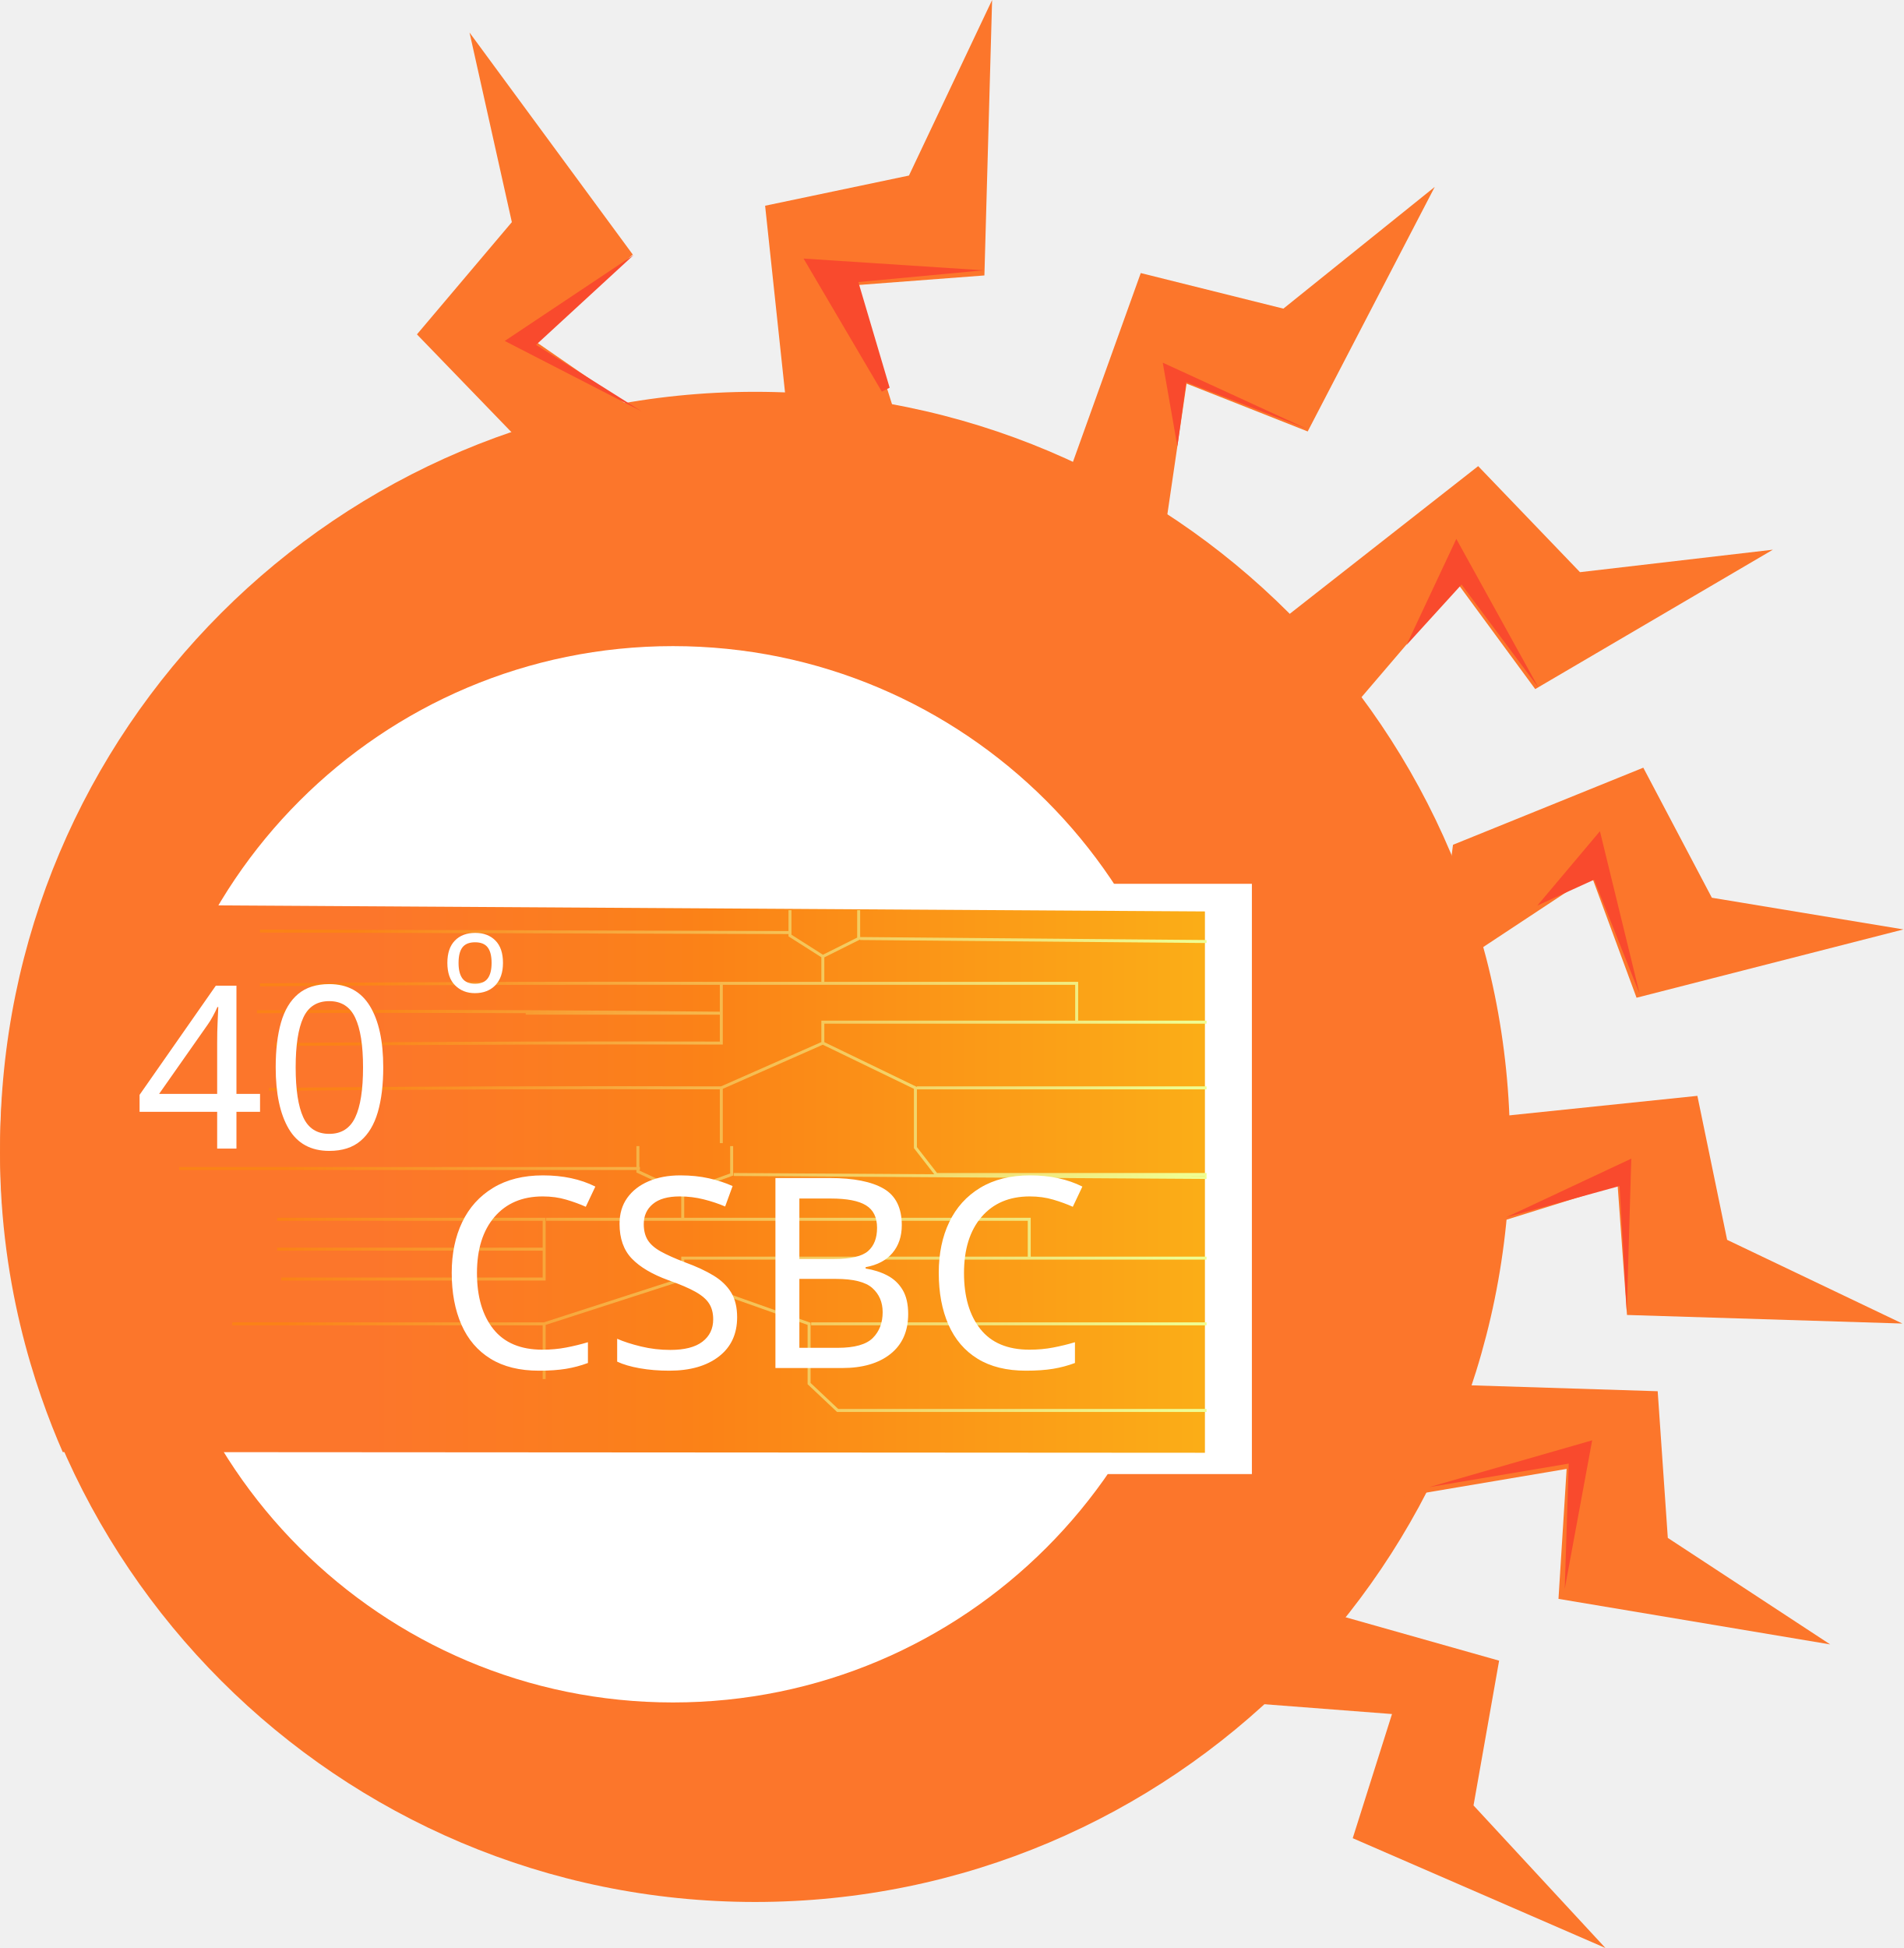
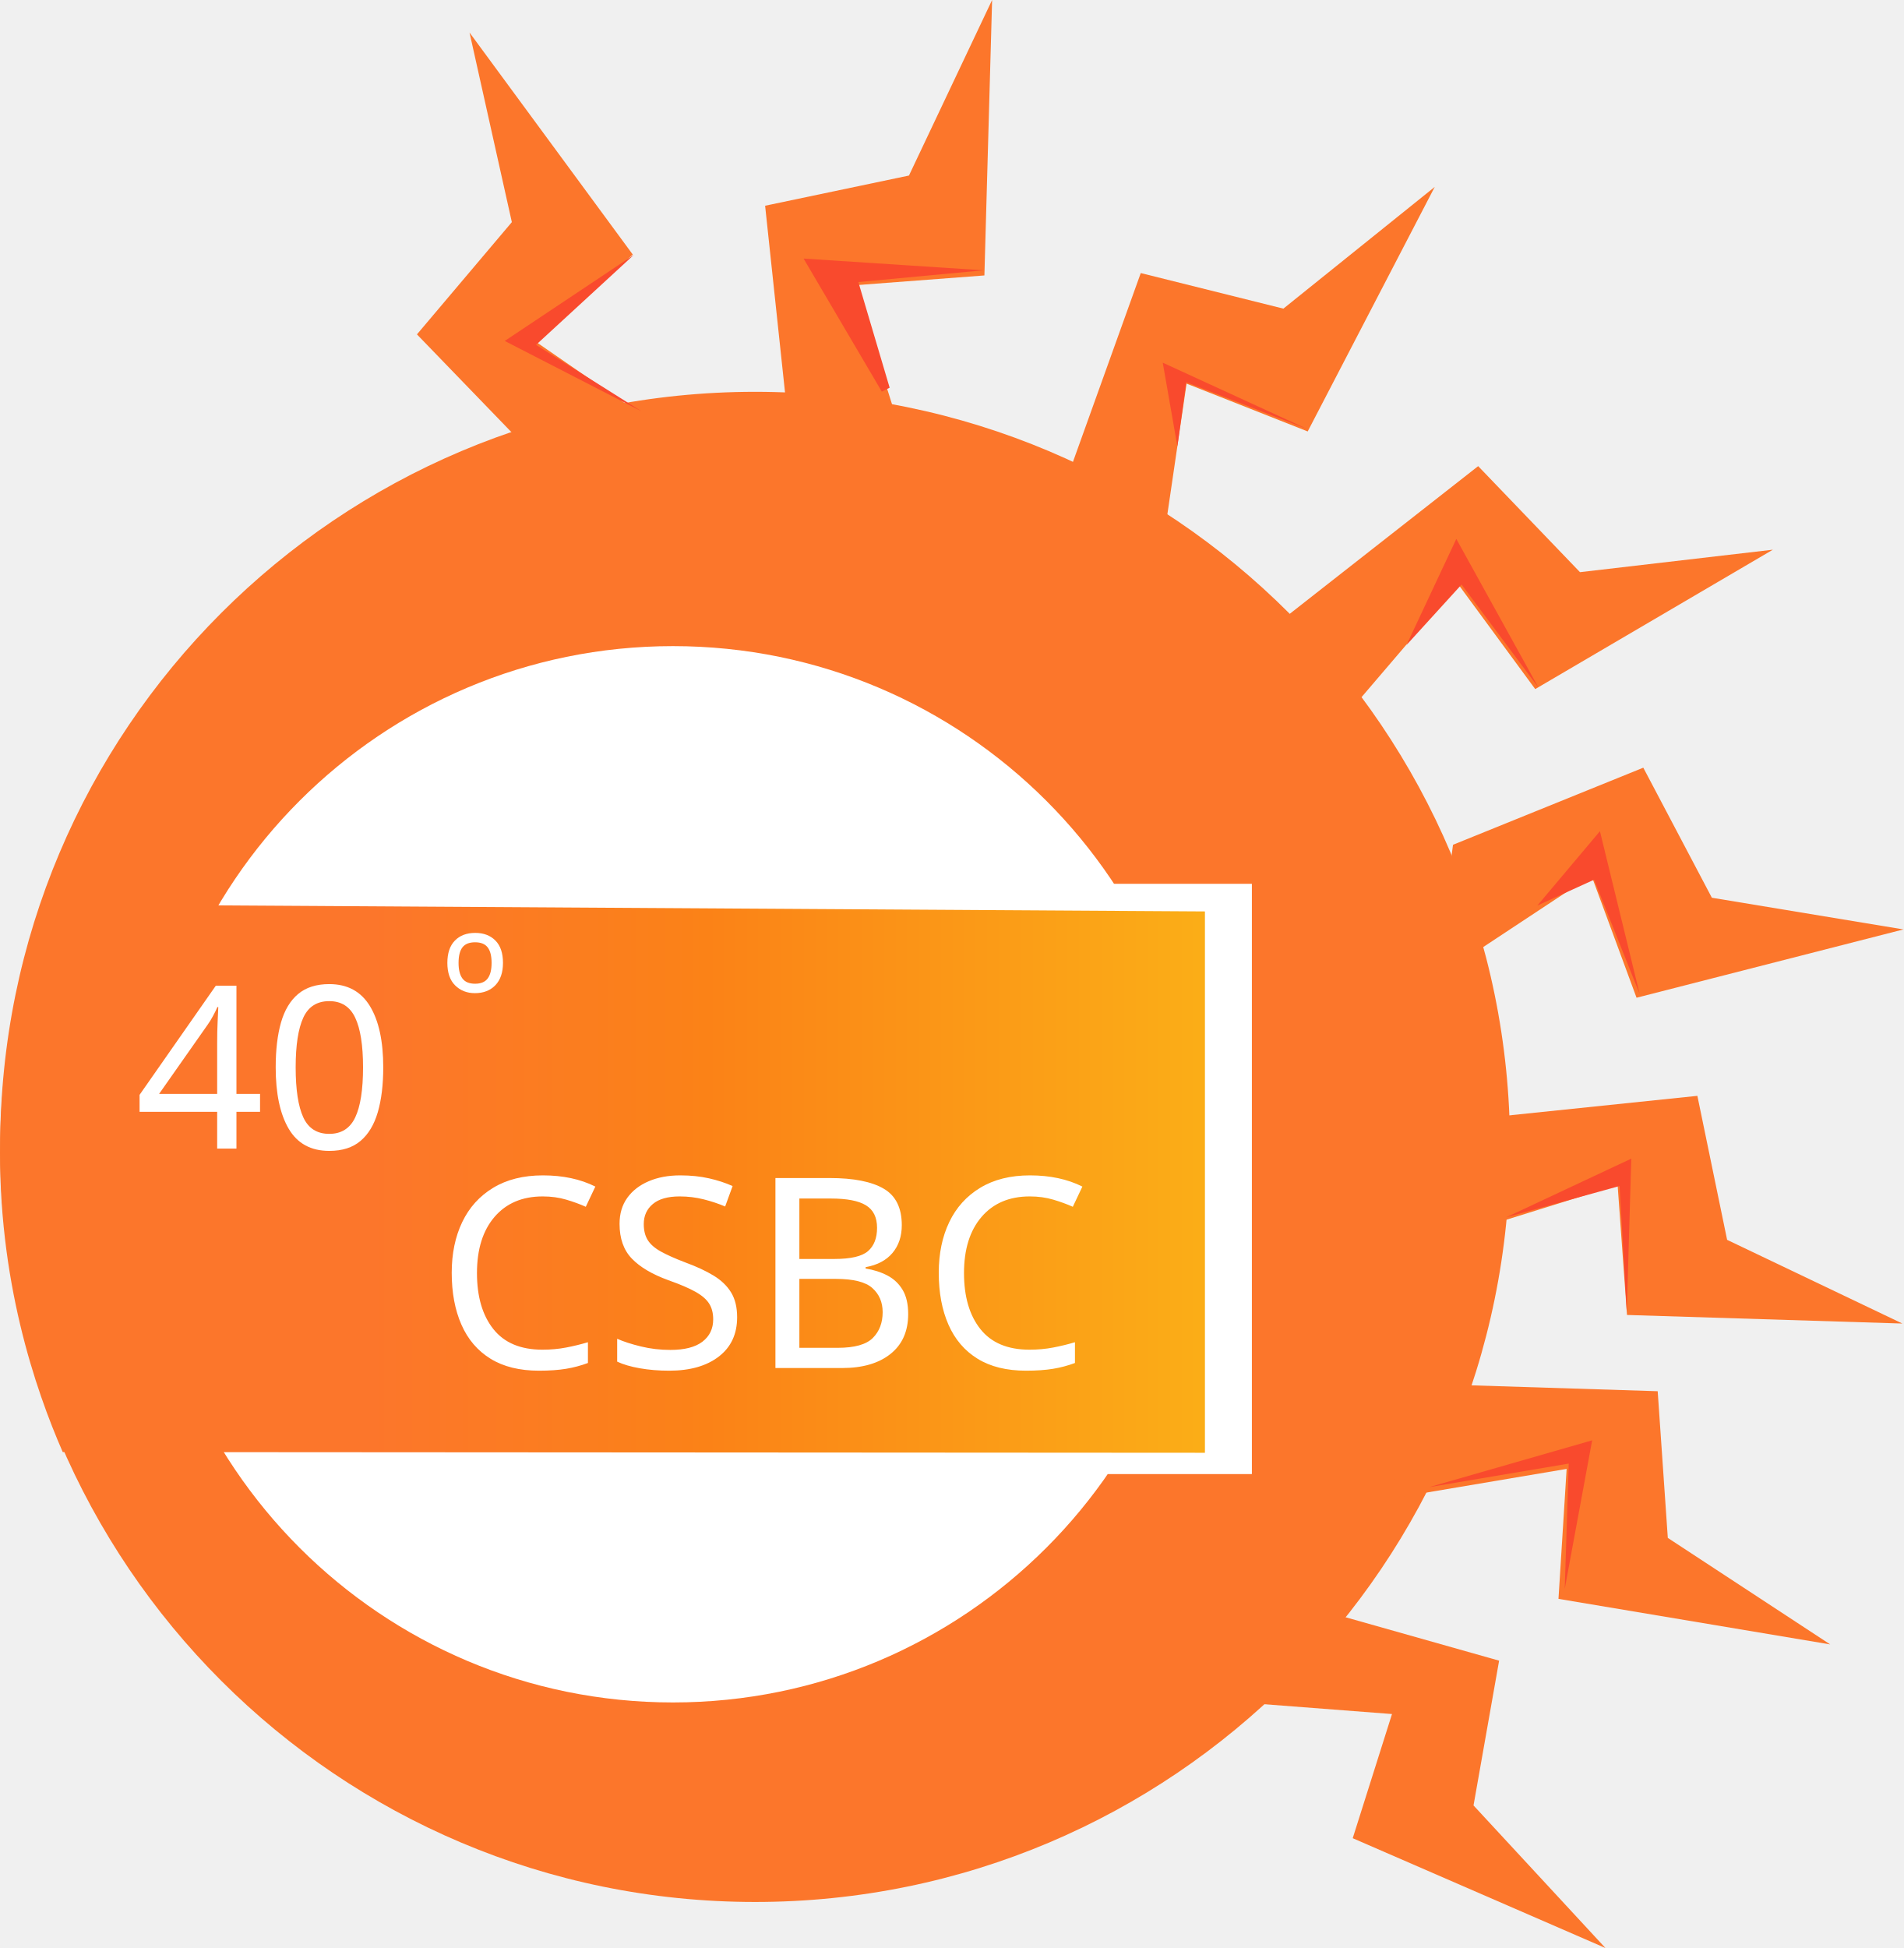
- <svg xmlns="http://www.w3.org/2000/svg" xmlns:xlink="http://www.w3.org/1999/xlink" width="637.4" height="652.19" enable-background="new 0 0 1080 1080" version="1.1" viewBox="0 0 637.4 652.19" xml:space="preserve">
-   <g transform="translate(-265.96 -190.28)">
-     <defs>
-       <rect id="SVGID_1_" width="1080" height="1080" />
-     </defs>
-     <clipPath id="SVGID_2_">
-       <use width="100%" height="100%" overflow="visible" xlink:href="#SVGID_1_" />
+ <svg xmlns="http://www.w3.org/2000/svg" xmlns:xlink="http://www.w3.org/1999/xlink" class="wrap-sun" enable-background="new 0 0 1080 1080" version="1.1" viewBox="0 0 637.4 652.19">
+   <defs>
+     <clipPath id="SVGID_9_">
+       <use width="100%" height="100%" overflow="visible" xlink:href="#SVGID_8_" />
    </clipPath>
-     <path d="m518.81 321.46c-139.62 0-252.8 113.18-252.8 252.8 0 139.62 113.18 252.8 252.8 252.8 139.62 0 252.8-113.18 252.8-252.8 0-139.62-113.18-252.8-252.8-252.8" clip-path="url(#SVGID_2_)" fill="#fc762b" />
+     <linearGradient id="SVGID_10_" x1="0" x2="1" y1="1080" y2="1080" gradientTransform="matrix(318.01 0 0 -318.01 86.02 343804)" gradientUnits="userSpaceOnUse">
+       <stop stop-color="#FB8217" offset="0" />
+       <stop stop-color="#FB8217" offset=".101" />
+       <stop stop-color="#EFFF93" offset=".99" />
+       <stop stop-color="#EFFF93" offset="1" />
+     </linearGradient>
+   </defs>
+   <g transform="translate(-265.96,-190.28)">
+     <path d="m518.81 321.46c-139.62 0-252.8 113.18-252.8 252.8s113.18 252.8 252.8 252.8 252.8-113.18 252.8-252.8-113.18-252.8-252.8-252.8" fill="#fc762b" />
    <rect x="351.15" y="486.18" width="334.02" height="197.62" clip-path="url(#SVGID_2_)" fill="#fff" />
-     <path d="m668.14 583.43c0 97.661-79.17 176.83-176.83 176.83-97.661 0-176.83-79.171-176.83-176.83s79.17-176.83 176.83-176.83c97.662 0 176.83 79.171 176.83 176.83" clip-path="url(#SVGID_2_)" fill="#fff" />
+     <path d="m668.14 583.43c0 97.661-79.17 176.83-176.83 176.83-97.661 0-176.83-79.171-176.83-176.83s79.17-176.83 176.83-176.83c97.662 0 176.83 79.171 176.83 176.83" fill="#fff" />
    <g fill="#fc762b">
      <polyline points="497.08 340.33 445.57 304.82 477.85 275.5 423.19 201.18 437.36 264.65 405.58 302.23 453.36 351.66" clip-path="url(#SVGID_2_)" />
      <polyline points="570.91 345.46 552.12 285.79 595.6 282.5 598.18 190.28 570.34 249.05 522.17 259.16 529.46 327.52" clip-path="url(#SVGID_2_)" />
      <polyline points="654.2 380.62 663.3 318.72 703.86 334.73 746.4 252.86 695.72 293.61 647.96 281.7 624.72 346.4" clip-path="url(#SVGID_2_)" />
      <path d="m713.58 433.4 40.652-47.55 25.818 35.134 79.587-46.666-64.597 7.523-34.095-35.499c-13.47 10.549-40.643 31.84-54.107 42.397-3.558 2.791-22.277 17.473-25.836 20.265" clip-path="url(#SVGID_2_)" />
      <polyline points="746.67 517.9 798.88 483.42 813.98 524.32 903.36 501.45 839.2 490.84 816.24 447.3 752.52 473.11" clip-path="url(#SVGID_2_)" />
      <polyline points="747.91 605.65 807.64 587.04 810.78 630.53 903 633.4 844.31 605.38 834.35 557.17 765.98 564.26" clip-path="url(#SVGID_2_)" />
      <polyline points="728.88 692.48 790.57 682.07 787.84 725.58 878.83 740.83 824.45 705.17 821.06 656.06 752.35 653.89" clip-path="url(#SVGID_2_)" />
      <polyline points="669.71 759.35 732.09 764.14 718.94 805.71 803.56 842.47 759.39 794.74 767.96 746.27 701.81 727.57" clip-path="url(#SVGID_2_)" />
    </g>
    <rect x="630.15" y="510.08" width="32.746" height="32.747" clip-path="url(#SVGID_2_)" fill="#fff" />
  </g>
  <g transform="translate(-265.96 -190.28)">
    <defs>
      <path id="SVGID_3_" d="m266.01 571.64c-0.91 47.062 11.85 83.913 20.959 104.79 127.49 0.08 254.99 0.16 382.48 0.238v-181.24c-129.68-0.794-259.35-1.587-389.03-2.38-6.577 18.472-13.768 45.483-14.409 78.59" />
    </defs>
    <clipPath id="SVGID_4_">
      <use width="100%" height="100%" overflow="visible" xlink:href="#SVGID_3_" />
    </clipPath>
    <linearGradient id="SVGID_5_" x2="1" y1="1080" y2="1080" gradientTransform="matrix(403.48 0 0 -403.48 265.92 436348)" gradientUnits="userSpaceOnUse">
      <stop stop-color="#FC762B" offset="0" />
      <stop stop-color="#FC762B" offset=".074" />
      <stop stop-color="#FC762B" offset=".309" />
      <stop stop-color="#FB8217" offset=".586" />
      <stop stop-color="#FBAE17" offset="1" />
    </linearGradient>
    <rect x="265.1" y="493.05" width="404.35" height="183.62" clip-path="url(#SVGID_4_)" fill="url(#SVGID_5_)" />
  </g>
  <g transform="translate(-265.96 -190.28)">
    <defs>
      <rect id="SVGID_6_" width="1080" height="1080" />
    </defs>
    <clipPath id="SVGID_7_">
      <use width="100%" height="100%" overflow="visible" xlink:href="#SVGID_6_" />
    </clipPath>
    <g fill="#f94a2d">
      <polyline points="561.25 321.39 535.05 276.85 595.31 280.78 553.39 284.71 563.87 320.08" clip-path="url(#SVGID_7_)" />
      <polygon points="478.21 275.61 445.46 305.74 480.83 328.01 434.98 304.43" clip-path="url(#SVGID_7_)" />
      <polygon points="655.32 311.7 703.79 333.96 663.18 318.25 660.22 339.71" clip-path="url(#SVGID_7_)" />
      <polygon points="753.63 370.71 781.14 420.49 755.38 385.99 736.95 406.23" clip-path="url(#SVGID_7_)" />
      <polygon points="801.72 468.57 815.02 523.06 799.76 484.81 780.76 493.46" clip-path="url(#SVGID_7_)" />
      <polygon points="812.22 578.19 810.71 629.54 808.29 587.36 770.31 597.84" clip-path="url(#SVGID_7_)" />
      <polygon points="799.12 672.5 789.93 722.26 791.27 680.29 744.56 688.17" clip-path="url(#SVGID_7_)" />
    </g>
  </g>
-   <g transform="translate(-265.96 -190.28)">
-     <defs>
-       <rect id="SVGID_8_" width="1080" height="1080" />
-     </defs>
-     <clipPath id="SVGID_9_">
-       <use width="100%" height="100%" overflow="visible" xlink:href="#SVGID_8_" />
-     </clipPath>
-     <linearGradient id="SVGID_10_" x1="0" x2="1" y1="1080" y2="1080" gradientTransform="matrix(318.01 0 0 -318.01 351.98 343994)" gradientUnits="userSpaceOnUse">
-       <stop stop-color="#FB8217" offset="0" />
-       <stop stop-color="#FB8217" offset=".101" />
-       <stop stop-color="#EFFF93" offset=".99" />
-       <stop stop-color="#EFFF93" offset="1" />
-     </linearGradient>
-     <path d="m442 529h66v11.001l-0.501-1e-3c-10.75-0.027-21.499-0.041-32.249-0.041s-21.499 0.014-32.249 0.041c-28.33 0.072-56.663 0.238-84.997 0.5l-9e-3 -1c28.336-0.262 56.671-0.428 85.003-0.5 10.75-0.027 21.501-0.041 32.251-0.041s21.501 0.014 32.251 0.041l-1e-3 0.5h-0.499v-9.5h-65zm-90.002-0.5c15.168-0.069 30.335-0.104 45.503-0.104s30.334 0.035 45.502 0.104c21.5 0.098 43.001 0.264 64.503 0.5l-5e-3 0.5h-0.501v-10h0.5l-1e-3 0.5c-10.918-0.026-21.835-0.039-32.751-0.039s-21.832 0.013-32.747 0.039c-29.664 0.071-59.329 0.237-88.997 0.5l-9e-3 -1c29.67-0.263 59.337-0.429 89.003-0.5 10.916-0.026 21.832-0.039 32.749-0.039s21.834 0.013 32.753 0.039l0.499 1e-3v11.004l-0.504-5e-3c-21.5-0.236-42.999-0.402-64.497-0.5-15.166-0.069-30.332-0.104-45.497-0.104-15.166 0-30.332 0.035-45.498 0.104zm155 44.5v-18.5h0.5l-2e-3 0.5c-12.748-0.043-25.497-0.064-38.247-0.064s-25.5 0.021-38.25 0.064c-24.997 0.084-49.996 0.251-74.997 0.5l-0.01-1c25.003-0.249 50.004-0.416 75.003-0.5 12.752-0.043 25.503-0.064 38.253-0.064s25.5 0.021 38.25 0.064l0.499 2e-3v18.998zm163 11h-90.745l-7.255-9.328v-19.858l-30.51-14.763-33.789 14.906-0.403-0.914 34.211-15.094 31.491 15.238v20.142l6.744 8.672h90.256zm-97-30h97v1h-97zm97-21h-128v7h-1v-8h129zm-44 0v-13h-118v-1h119v14zm-85-13v-9.226l-11-7v-8.774h1v8.226l11 7v9.774zm0.276-9.947 11.724-5.862v-9.191h1v9.809l-12.276 6.138zm-10.277-7.053c-59.333-0.167-118.67-0.333-178-0.5l3e-3 -1c59.333 0.167 118.67 0.333 178 0.5zm23.005 1 116 1-8e-3 1-116-1z" clip-path="url(#SVGID_9_)" fill="url(#SVGID_10_)" />
-     <linearGradient id="SVGID_11_" x2="1" y1="1080" y2="1080" gradientTransform="matrix(344.01 0 0 -344.01 326 372145)" gradientUnits="userSpaceOnUse">
-       <stop stop-color="#FB8217" offset="0" />
-       <stop stop-color="#FB8217" offset=".101" />
-       <stop stop-color="#EFFF93" offset=".99" />
-       <stop stop-color="#EFFF93" offset="1" />
-     </linearGradient>
-     <path d="m358.76 608h89.913v11h-88.548v-1h87.548v-9h-88.913zm1.365 0h87.548v-9h-88.913v-1h89.913v11h-88.548zm87.548 44v-18h-103.93v-1h104.93v19zm222.32 11h-123.74l-9.857-9.284v-19.862l-41.824-14.825-46.252 14.947-0.308-0.951 46.574-15.053 42.81 15.175v20.138l9.253 8.716h123.34zm-132.41-30h132.41v1h-132.41zm132.41-21h-174.91v7h-1v-8h175.91zm-59.881 0v-13h-161.26v-1h162.26v14zm-116.03-13v-9.182l-15.017-7v-8.818h1v8.182l15.017 7v9.818zm0.328-9.97 16.052-5.88v-9.15h1v9.85l-16.708 6.12zm-14.162-7.03h-154.25v-1h154.25zm31.4 1 158.35 1-6e-3 1-158.35-1z" clip-path="url(#SVGID_9_)" fill="url(#SVGID_11_)" />
-   </g>
-   <g fill="#ffffff">
+   <path d="m264.04 304.72v6.998c-58.996-0.166-118-0.332-177-0.498l-2e-3 1c58.997 0.166 118 0.332 177 0.498v0.775l11 7v8.227h-33.498c-10.919-0.026-21.835-0.039-32.752-0.039s-21.834 0.013-32.75 0.039c-29.666 0.071-59.332 0.237-89.002 0.5l0.01 1c29.668-0.263 59.332-0.429 88.996-0.5 10.915-0.026 21.83-0.039 32.746-0.039 10.749 0 21.501 0.014 32.252 0.039v8.996c-21.333-0.233-42.665-0.399-63.996-0.496-15.168-0.069-30.334-0.105-45.502-0.105s-30.336 0.036-45.504 0.105l0.006 1c15.166-0.069 30.332-0.105 45.498-0.105 14.832 0 29.665 0.035 44.498 0.102v0.504h65v9c-10.583-0.026-21.167-0.041-31.75-0.041-10.75 0-21.502 0.014-32.252 0.041-28.332 0.072-56.666 0.238-85.002 0.5l0.01 1c28.334-0.262 56.666-0.428 84.996-0.5 10.75-0.027 21.498-0.041 32.248-0.041s21.5 0.014 32.25 0.041h0.5v-20h118v12h-85v7.174l-33.604 14.826c-12.715-0.043-25.431-0.065-38.146-0.065-12.75 0-25.5 0.021-38.252 0.065-24.999 0.084-50.001 0.251-75.004 0.5l0.012 1c25.001-0.249 49.999-0.416 74.996-0.5 12.75-0.043 25.5-0.065 38.25-0.065 12.584 0 25.166 0.023 37.748 0.065v18h1v-18.174l33.49-14.775 30.51 14.762v19.859l6.809 8.752-67.158-0.424-6e-3 1 158.35 1 6e-3 -1v-1h-90.256l-6.744-8.672v-19.328h97v-1h-97v0.186l-31-15v-6.186h128v-1h-43v-13h-85v-8.191l11.998-5.998-2e-3 0.189 116 1 0.01-1-116-1-6e-3 0.6v-9.6h-1v9.19l-11.469 5.736-10.531-6.701v-0.225l2e-3 -1h-2e-3v-7zm-50.932 79v7h-153.07v1h153.07v0.816l15.016 7v8.184h-45.229v1h161.26v12h-116.03v7.133l-45.998 14.867h-104.34v1h103.93v18h1v-18.139l45.898-14.834 41.824 14.826v19.861l9.857 9.285h123.74l-4e-3 -1h-123.34l-9.254-8.715v-20.139l-42.312-15v-6.146h174.91v-1h-58.881v-13h-116.03v-8.15l16.381-6v-9.85h-1v9.148l-15.859 5.811-14.537-6.777v-0.182h0.182v-1h-0.182v-7zm-120.3 24v1h88.912v9h-88.912v1h88.912v9h-87.549v1h88.549v-21zm178.82 35v1h132.41v-1z" clip-path="url(#SVGID_9_)" fill="url(#SVGID_10_)" />
+   <g fill="#fff">
    <text x="145.829" y="458.019" font-family="LemonMilk" font-size="89.071px">CSBC</text>
    <text x="45.144" y="384.554" font-family="LemonMilk" font-size="75.972px">40</text>
    <text x="147.897" y="355.287" font-family="MyriadPro-Regular" font-size="59.498px">º</text>
  </g>
</svg>
